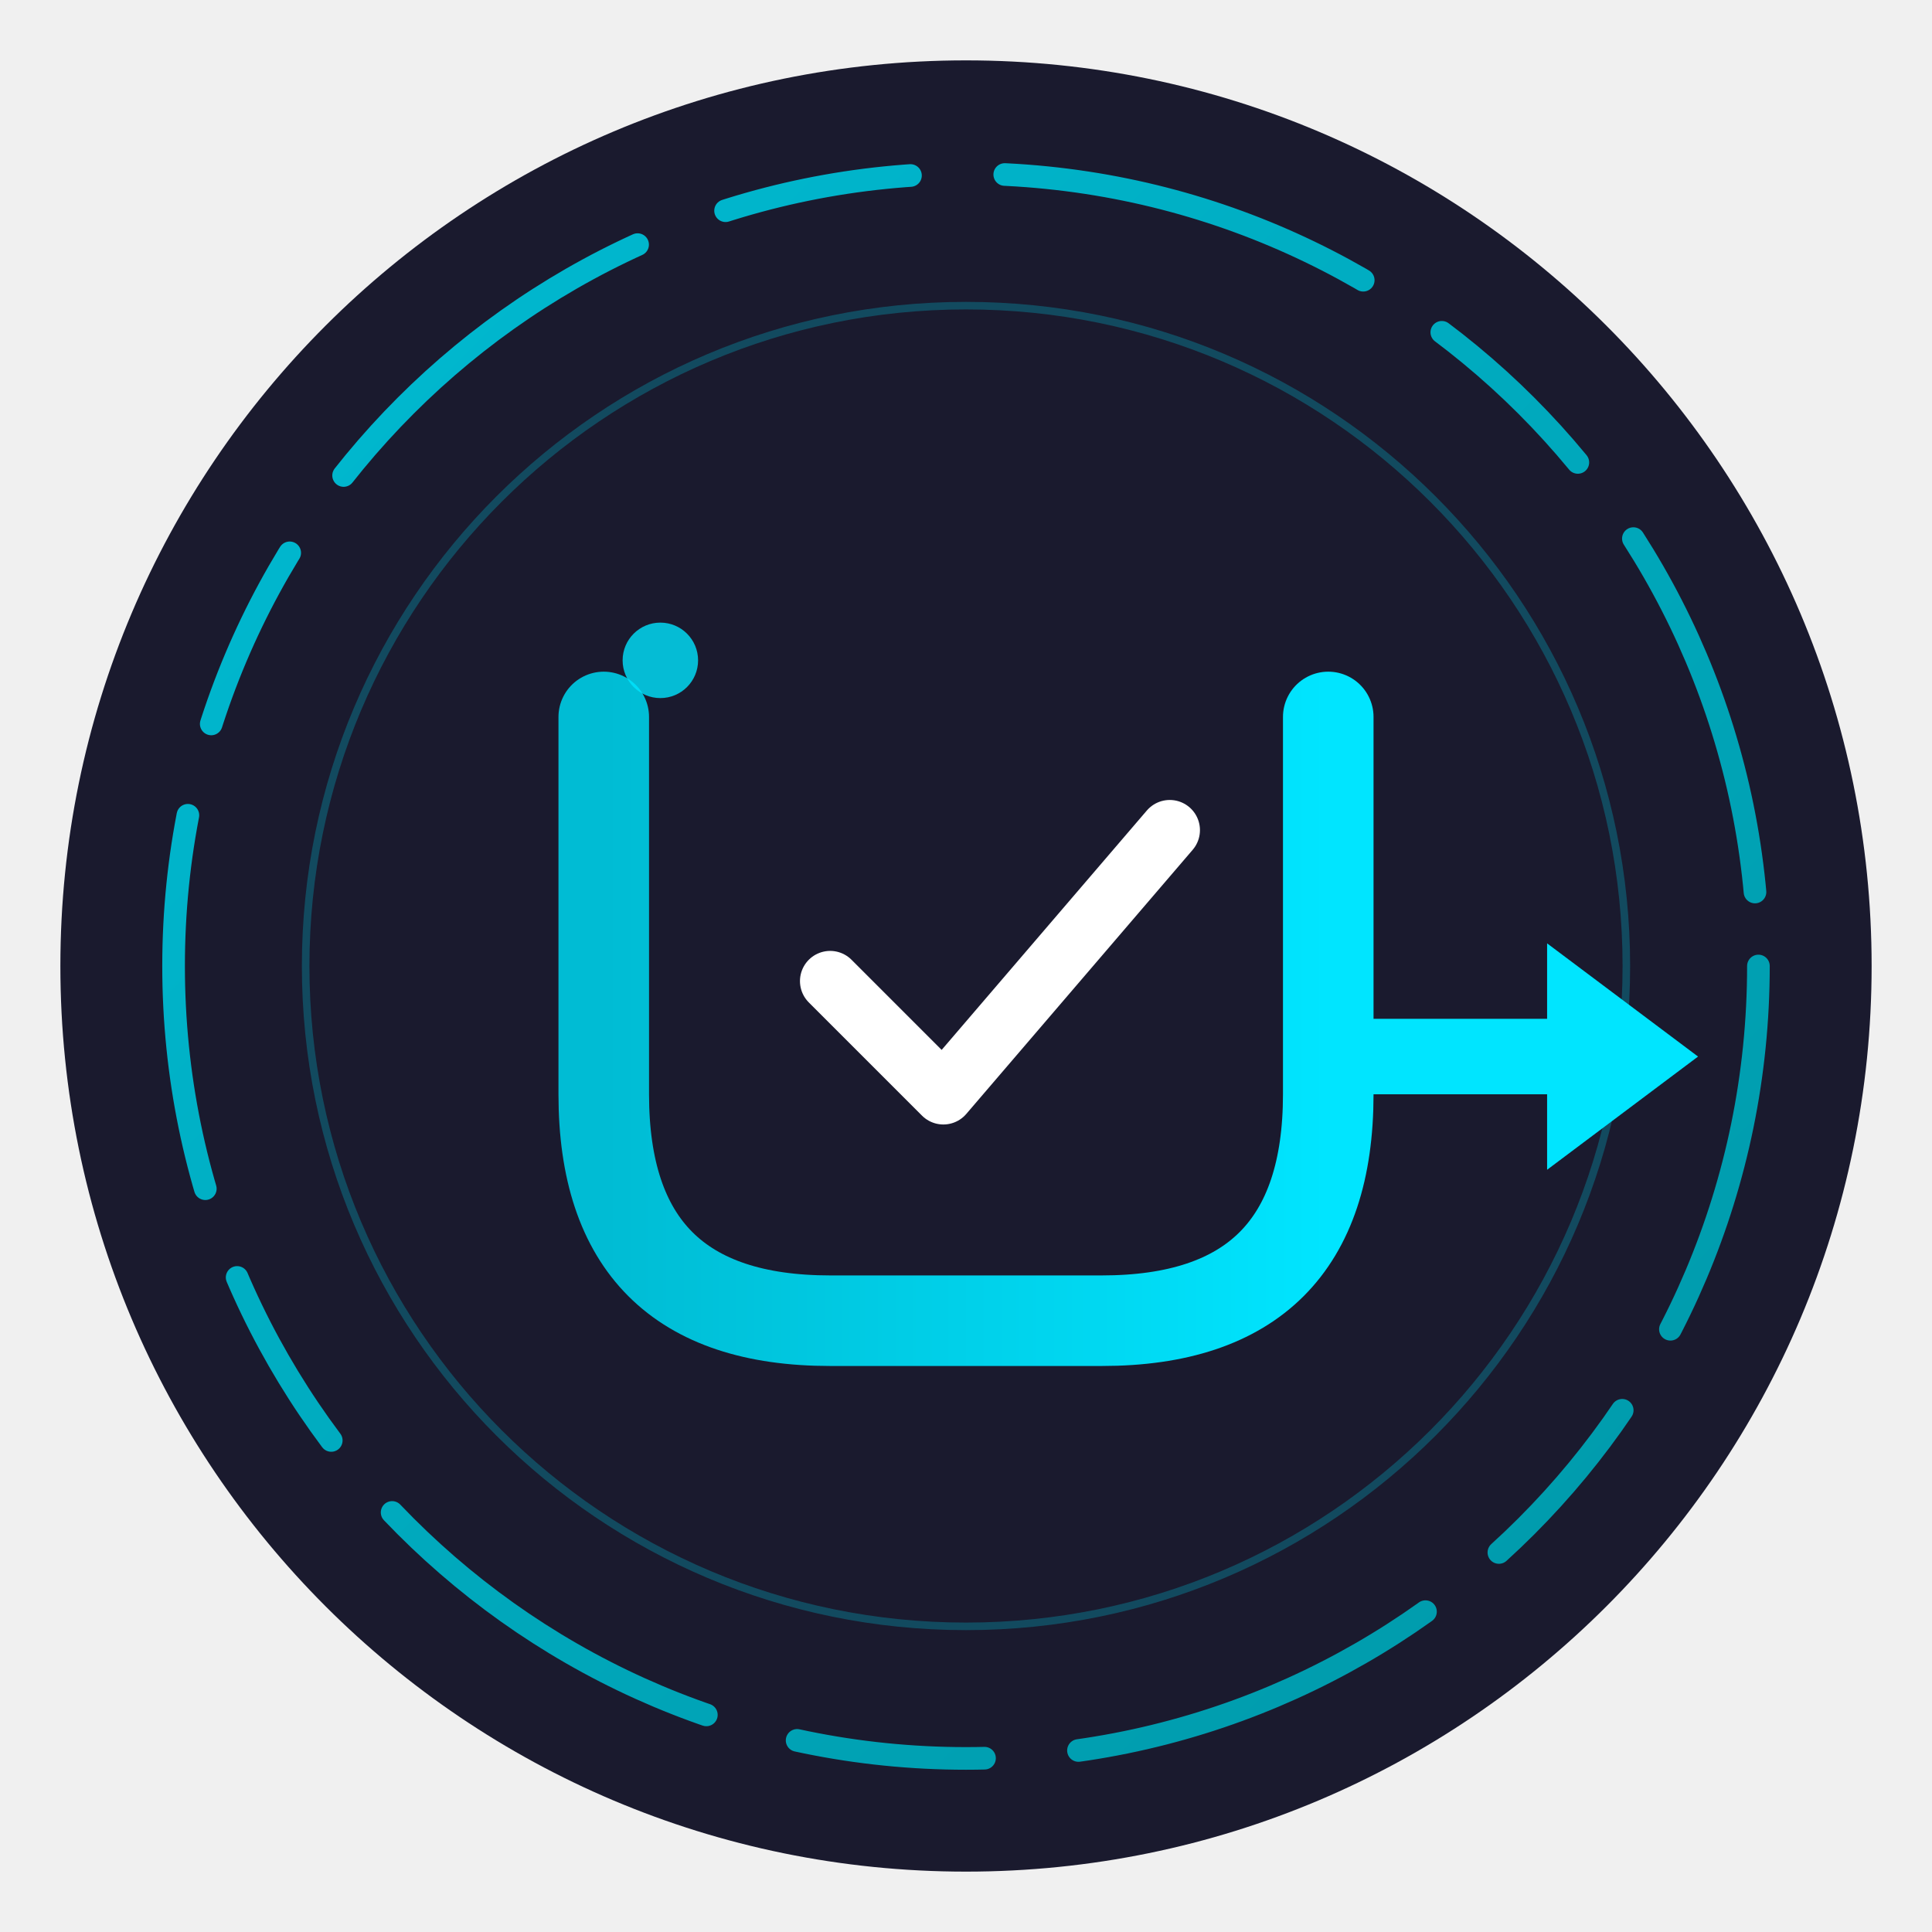
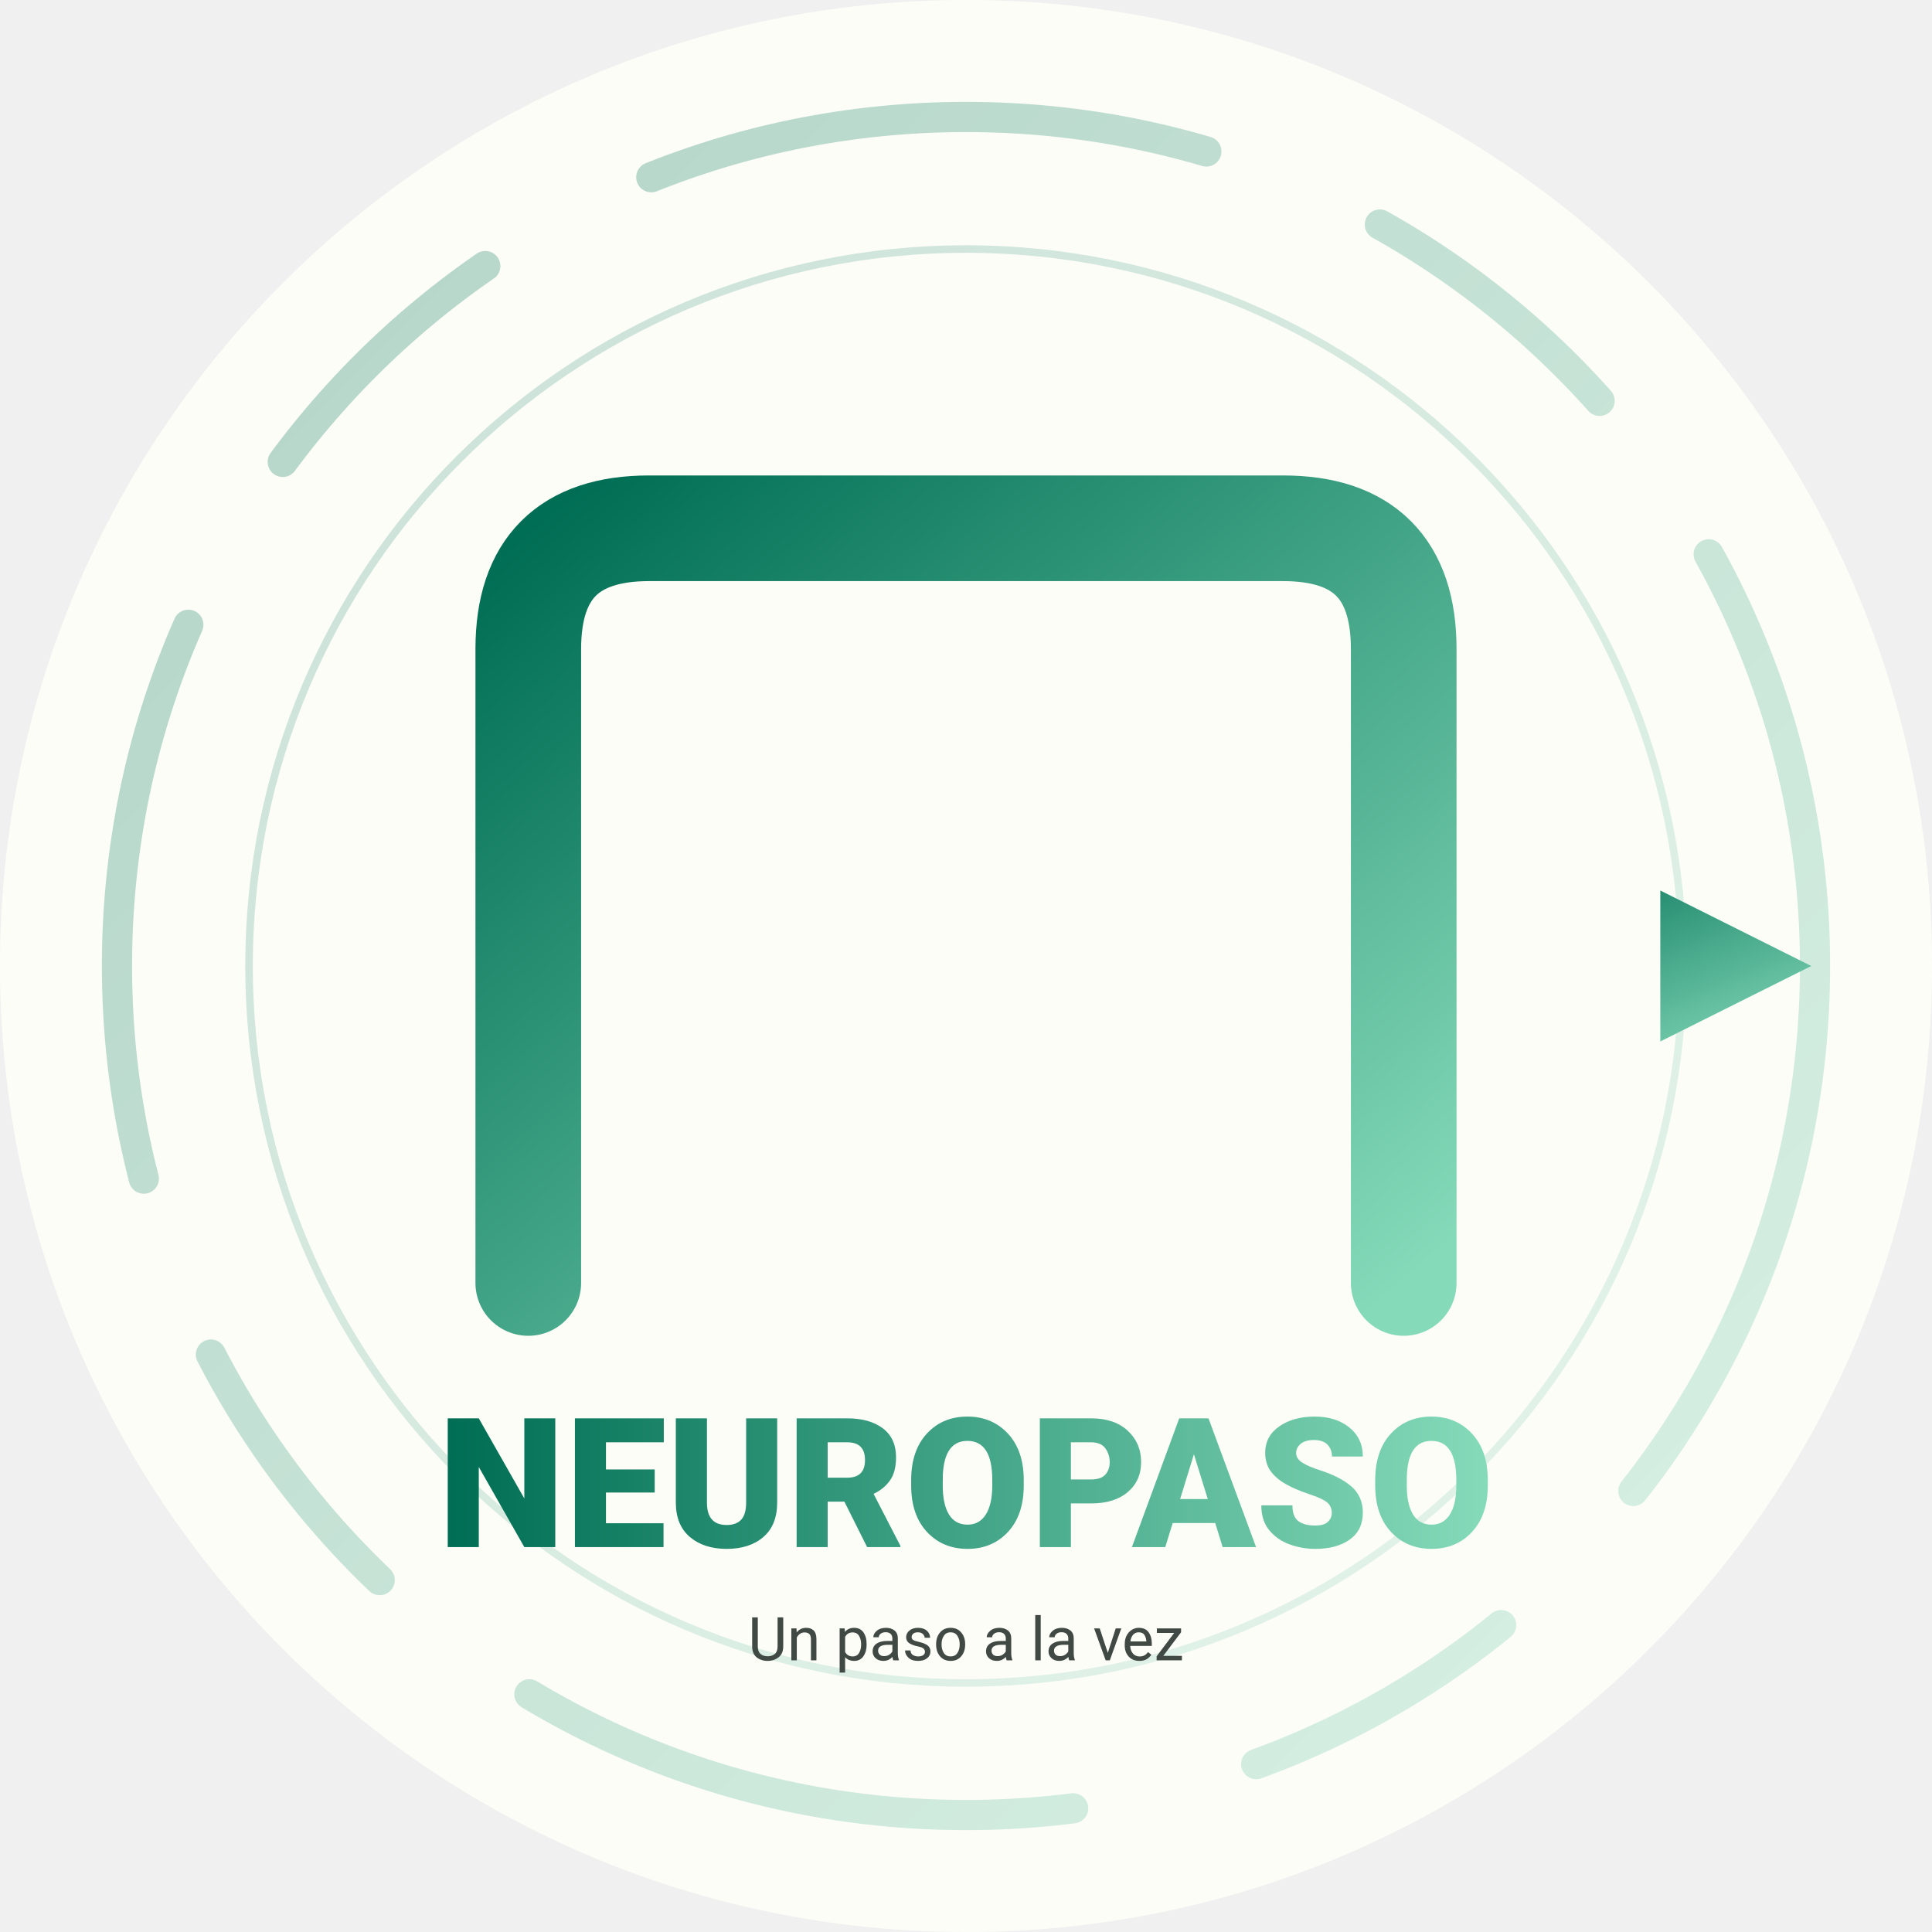
<svg xmlns="http://www.w3.org/2000/svg" viewBox="0 0 1024 1024" width="1024" height="1024">
  <defs>
-     <linearGradient id="grad1" x1="0%" y1="0%" x2="100%" y2="100%">
-       <stop offset="0%" style="stop-color:#00BCD4;stop-opacity:1" />
-       <stop offset="100%" style="stop-color:#0097A7;stop-opacity:1" />
+     <linearGradient id="neuroGrad" x1="0%" y1="0%" x2="100%" y2="100%">
+       <stop offset="0%" style="stop-color:#006E54;stop-opacity:1" />
+       <stop offset="100%" style="stop-color:#84DAB9;stop-opacity:1" />
    </linearGradient>
-     <linearGradient id="grad2" x1="0%" y1="0%" x2="100%" y2="0%">
-       <stop offset="0%" style="stop-color:#00BCD4;stop-opacity:1" />
-       <stop offset="100%" style="stop-color:#00E5FF;stop-opacity:1" />
+     <linearGradient id="neuroGradText" x1="0%" y1="0%" x2="100%" y2="0%">
+       <stop offset="0%" style="stop-color:#006E54;stop-opacity:1" />
+       <stop offset="100%" style="stop-color:#84DAB9;stop-opacity:1" />
    </linearGradient>
  </defs>
-   <circle cx="512" cy="512" r="480" fill="#1a1a2e" />
-   <circle cx="512" cy="512" r="420" fill="none" stroke="url(#grad1)" stroke-width="12" stroke-linecap="round" stroke-dasharray="200 50 100 50" />
-   <circle cx="512" cy="512" r="350" fill="none" stroke="#00BCD4" stroke-width="4" opacity="0.3" />
-   <path d="M 320 380             L 320 580             Q 320 700 440 700             L 584 700             Q 704 700 704 580             L 704 380" fill="none" stroke="url(#grad2)" stroke-width="48" stroke-linecap="round" stroke-linejoin="round" />
-   <path d="M 720 540             L 820 540             L 820 500             L 900 560             L 820 620             L 820 580             L 720 580" fill="#00E5FF" stroke="none" />
-   <path d="M 440 520             L 500 580             L 620 440" fill="none" stroke="#FFFFFF" stroke-width="32" stroke-linecap="round" stroke-linejoin="round" />
-   <circle cx="350" cy="350" r="20" fill="#00E5FF" opacity="0.8" />
+   <circle cx="512" cy="512" r="512" fill="#FDFDF8" />
+   <circle cx="512" cy="512" r="450" fill="none" stroke="url(#neuroGrad)" stroke-width="16" stroke-linecap="round" stroke-dasharray="300 100 150 100" opacity="0.3" />
+   <circle cx="512" cy="512" r="380" fill="none" stroke="url(#neuroGrad)" stroke-width="4" opacity="0.2" />
+   <path d="M 280 680             L 280 344             Q 280 280 344 280             L 680 280             Q 744 280 744 344             L 744 680" fill="none" stroke="url(#neuroGrad)" stroke-width="56" stroke-linecap="round" stroke-linejoin="round" />
+   <path d="M 760 512             L 880 512             L 880 472             L 960 512             L 880 552             L 880 512             L 760 512" fill="url(#neuroGrad)" stroke="none" />
+   <path d="M 344 472             L 440 568             L 624 368" fill="none" stroke="#FDFDF8" stroke-width="40" stroke-linecap="round" stroke-linejoin="round" />
+   <text x="512" y="820" text-anchor="middle" font-family="system-ui, -apple-system, Segoe UI, Roboto, sans-serif" font-size="96" font-weight="800" fill="url(#neuroGradText)">NEUROPASO</text>
+   <text x="512" y="880" text-anchor="middle" font-family="system-ui, -apple-system, Segoe UI, Roboto, sans-serif" font-size="32" font-weight="400" fill="#404944">Un paso a la vez</text>
</svg>
